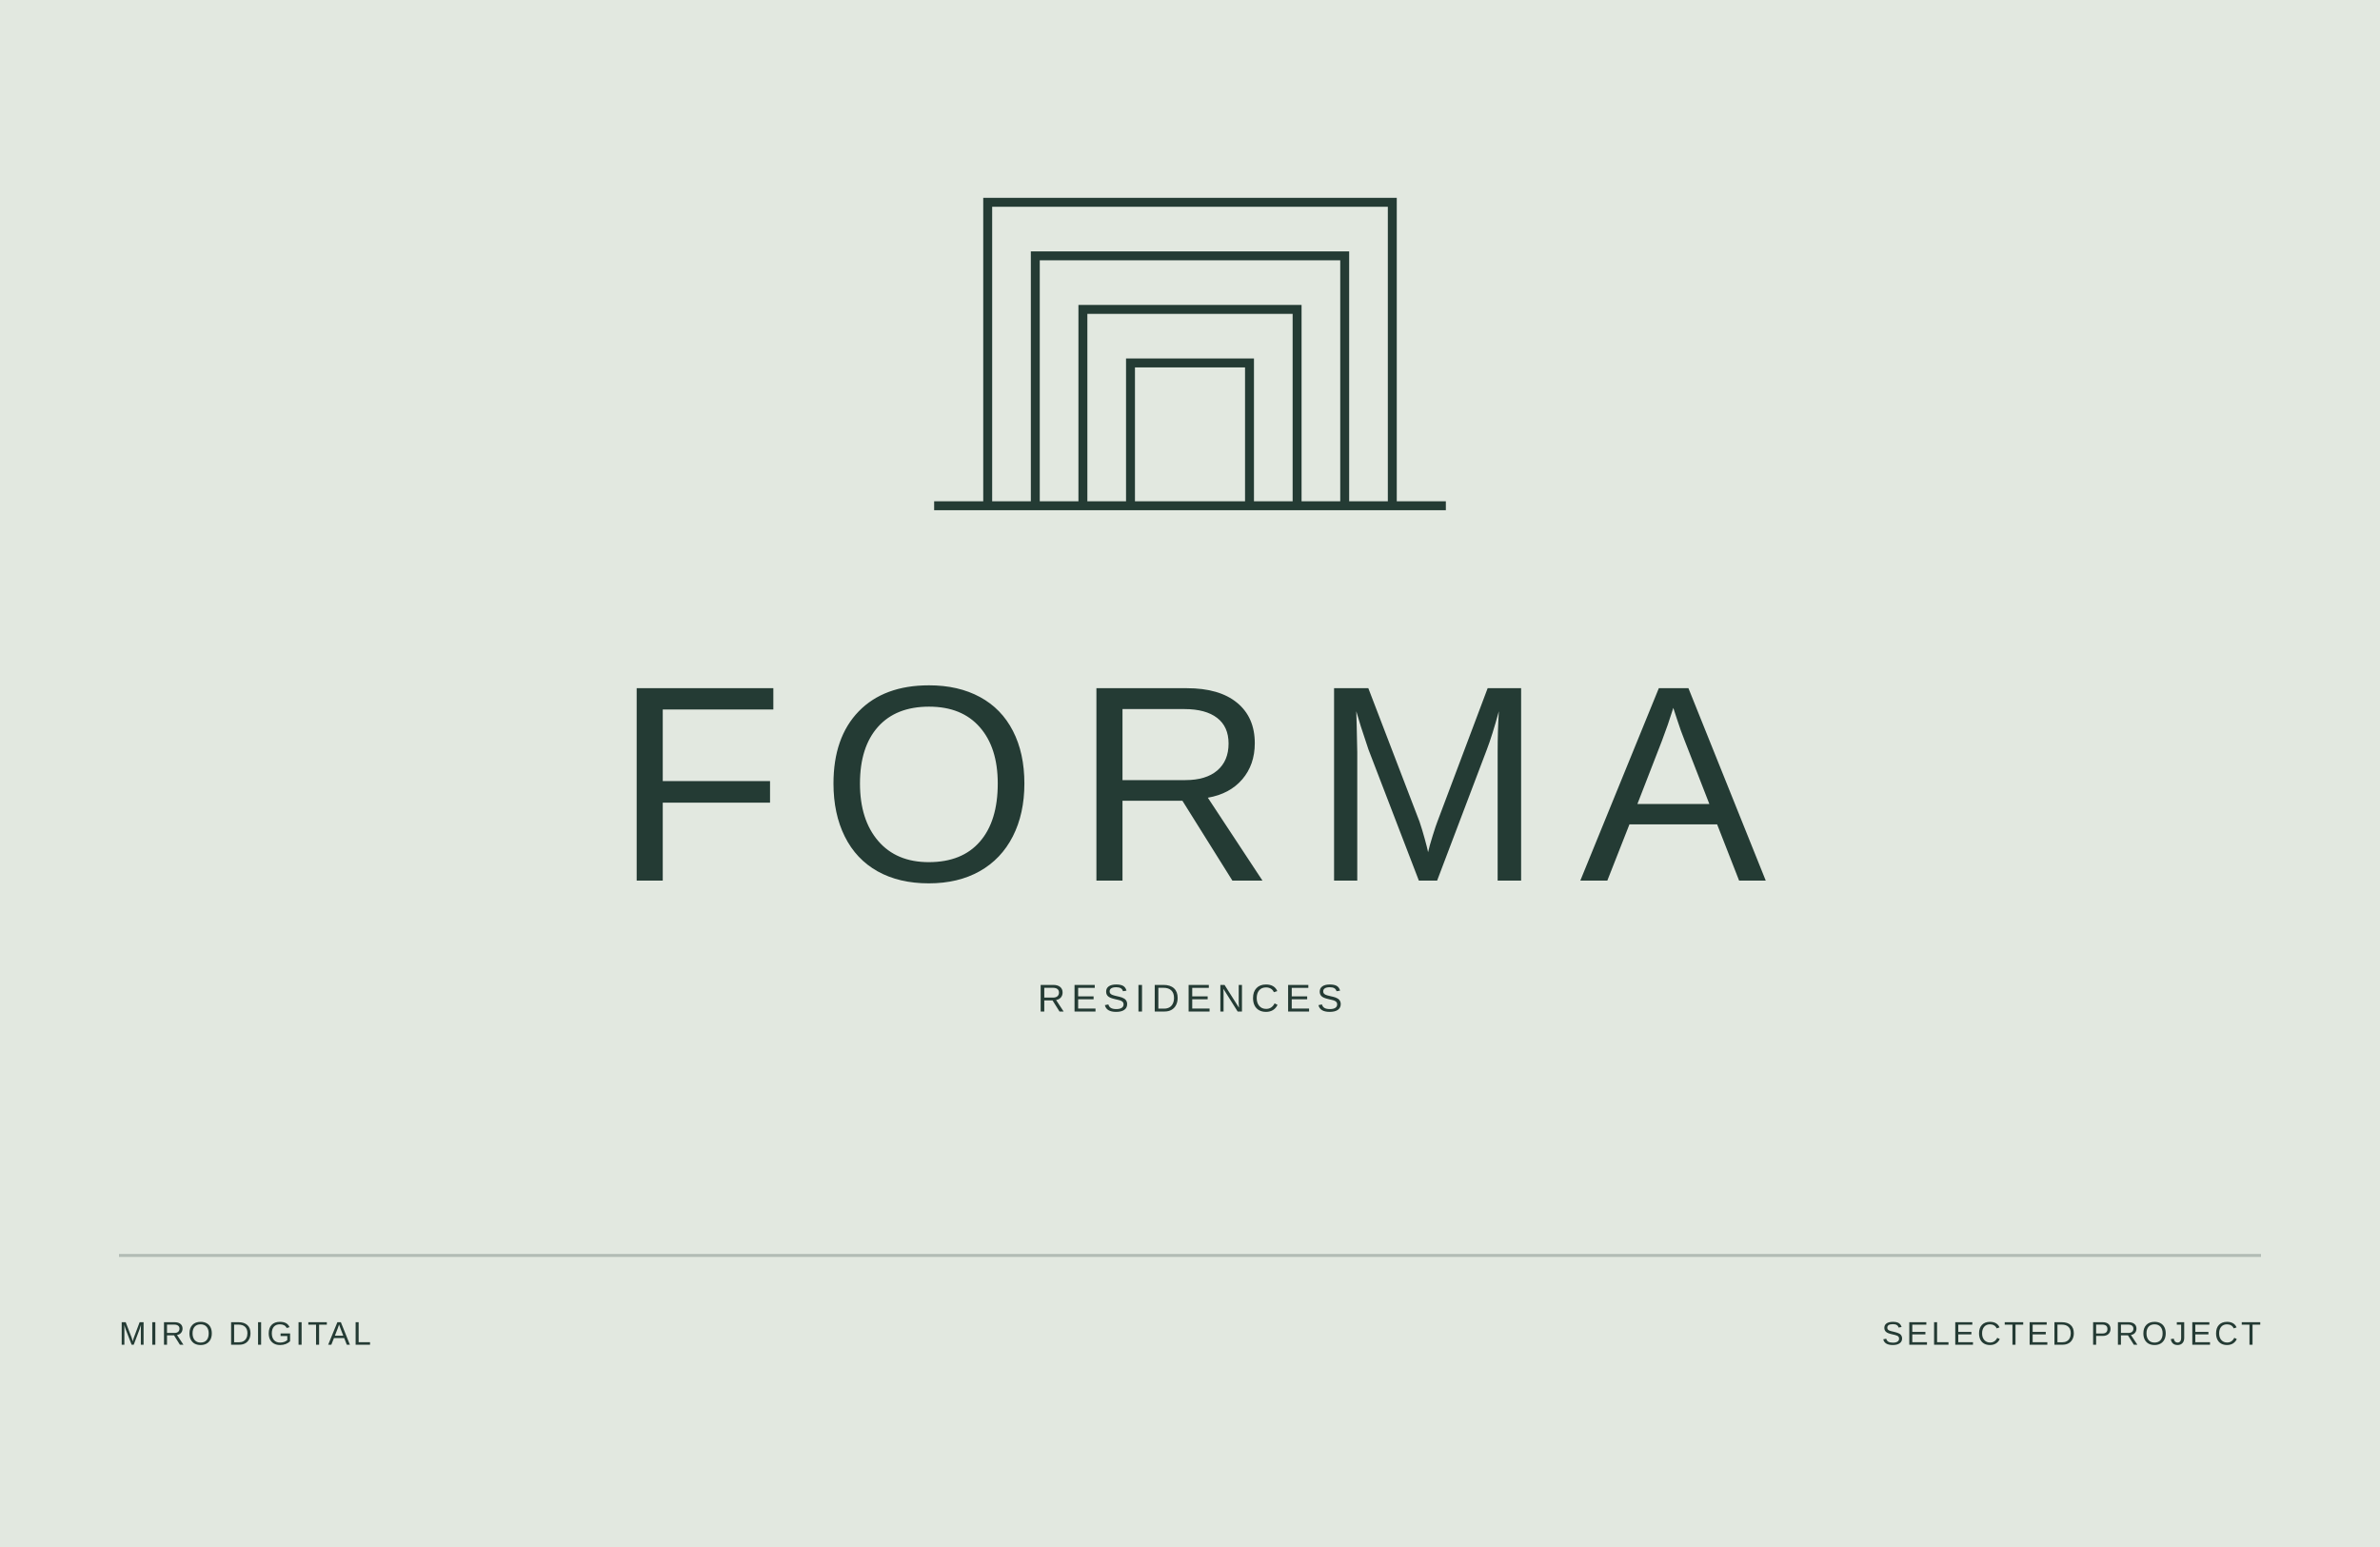
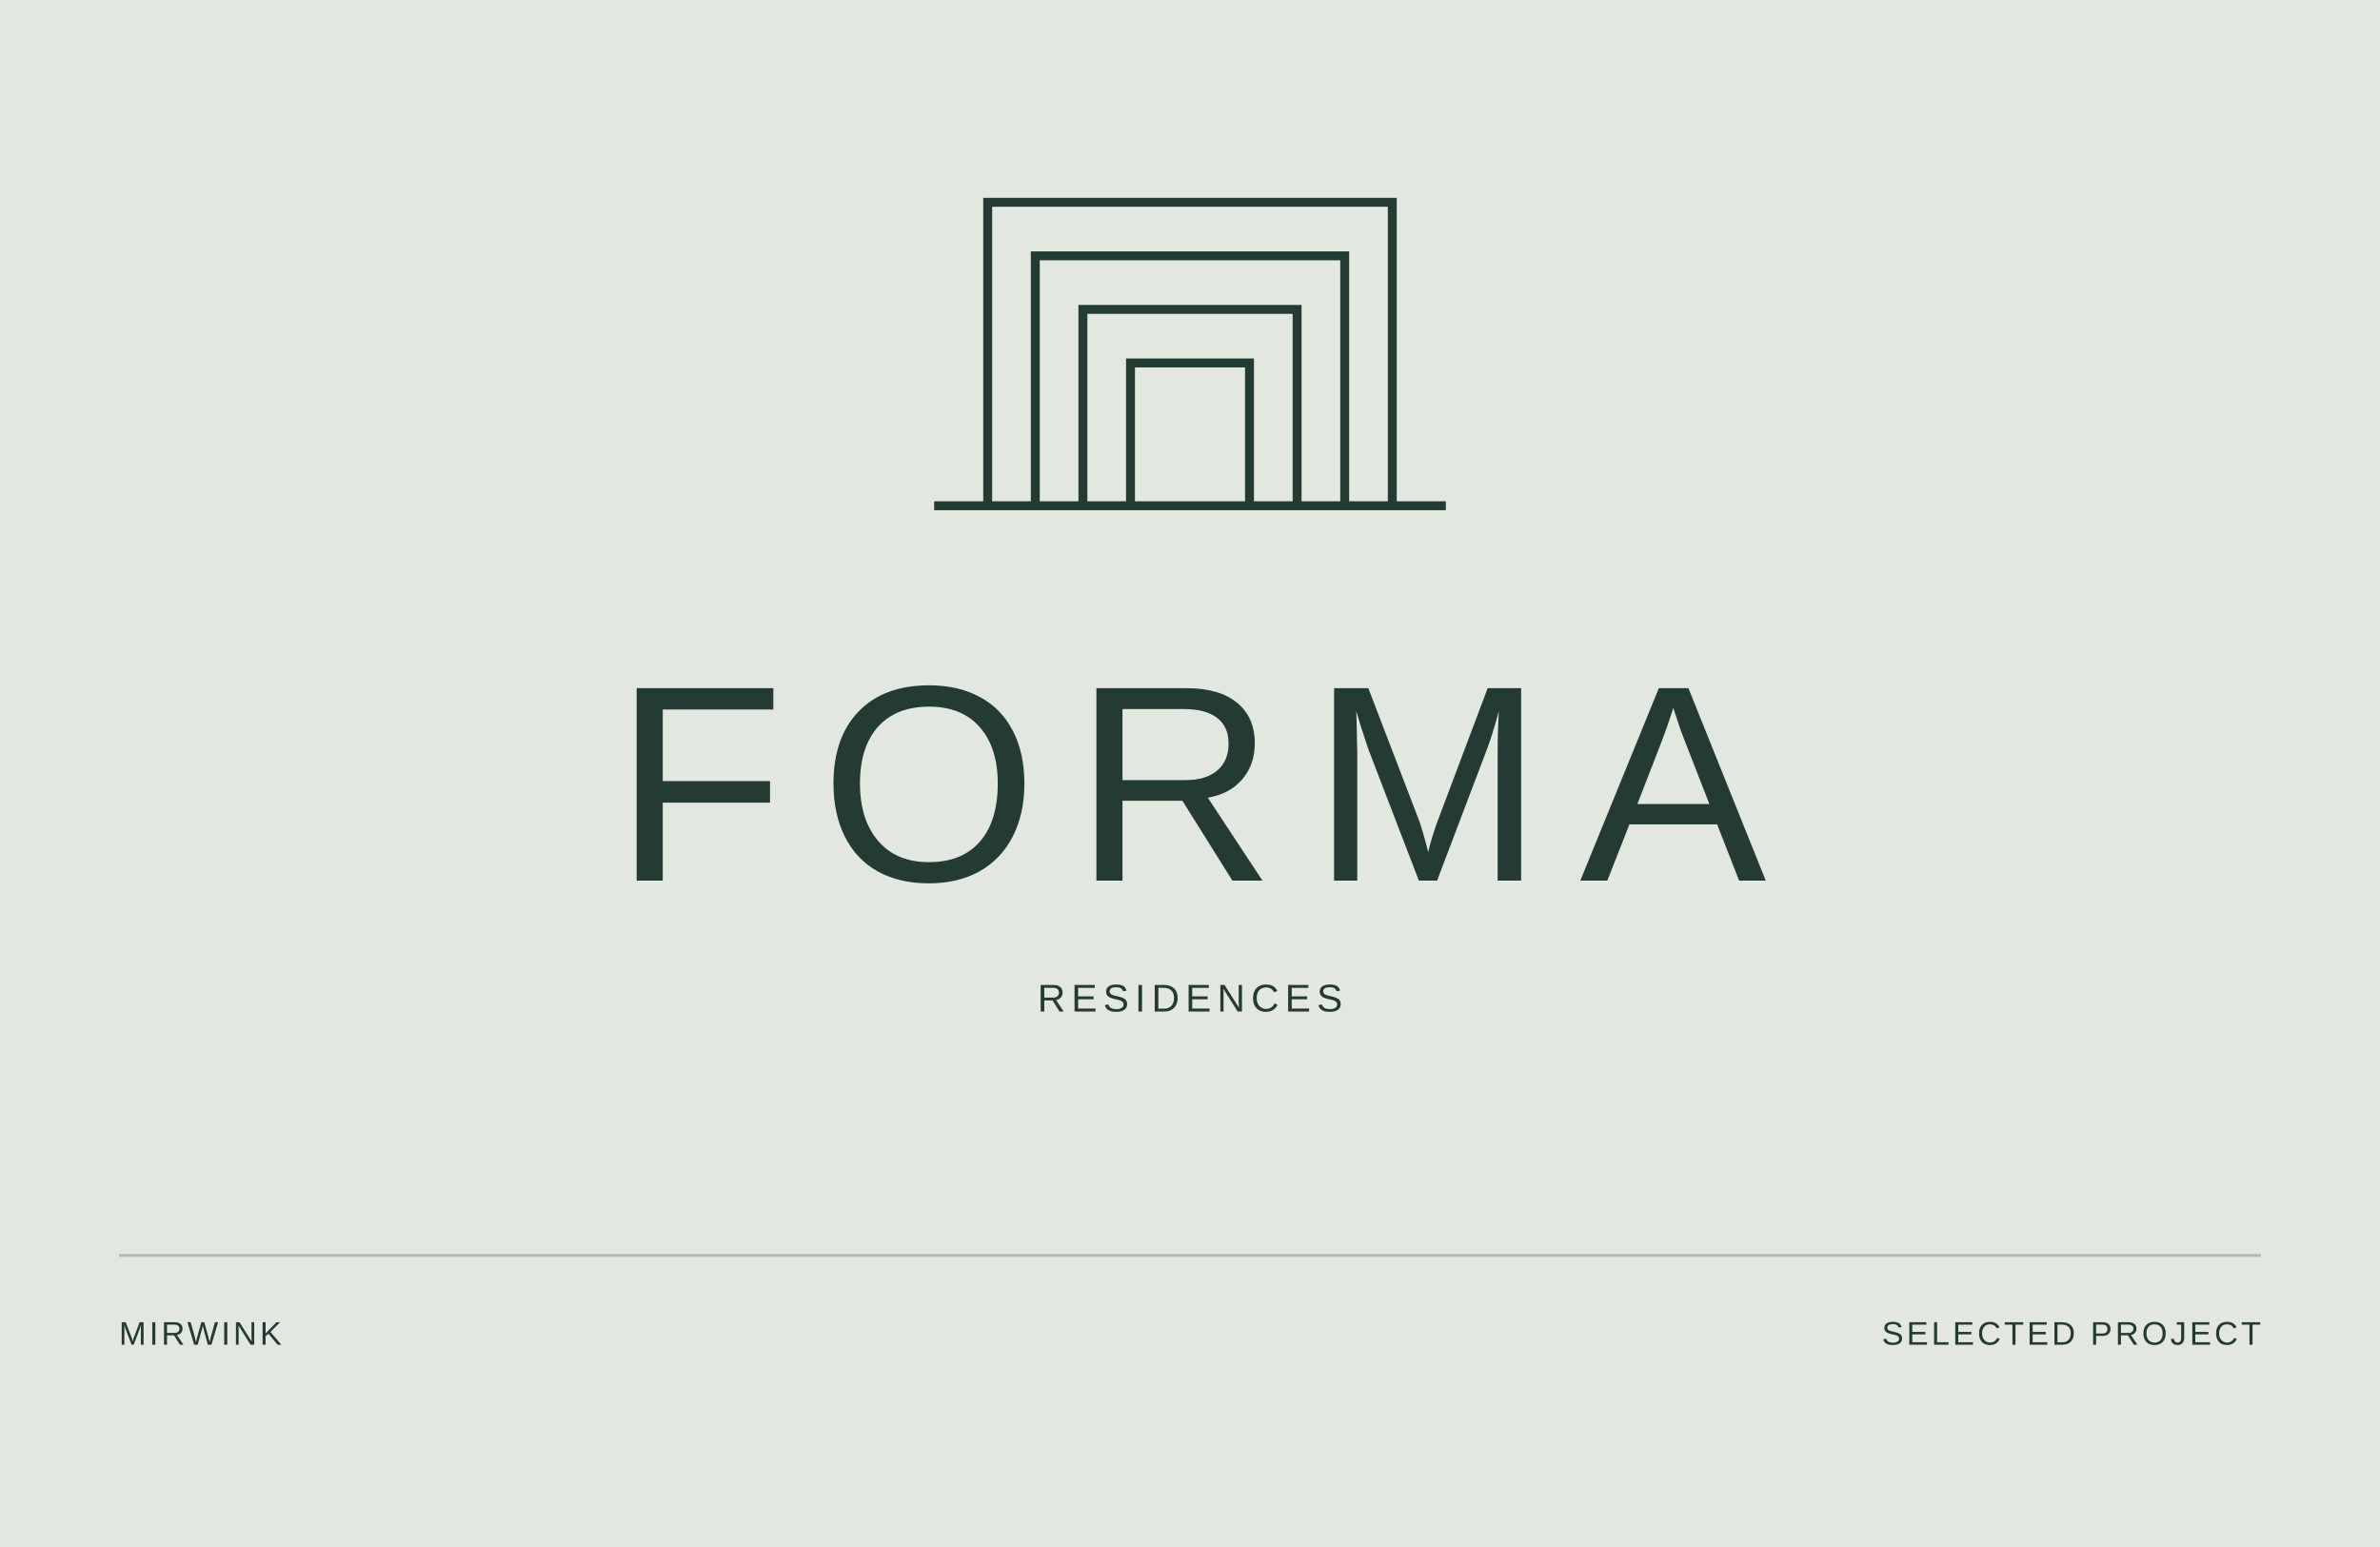
<svg xmlns="http://www.w3.org/2000/svg" width="800" height="520" viewBox="0 0 800 520" role="img" aria-labelledby="title desc">
  <rect width="800" height="520" fill="#e2e8e0" />
  <g color="#243b34">
    <g fill="none" stroke="currentColor" stroke-width="3">
      <path d="M332 170V68h136v102M348 170V86h104v84M364 170V104h72v66M380 170V122h40v48" />
      <path d="M314 170h172" />
    </g>
  </g>
  <g fill="#243b34" text-anchor="middle">
    <text x="400" y="296" font-family="Arial,Helvetica,sans-serif" font-size="94" font-weight="500" font-style="normal" letter-spacing="12">FORMA</text>
    <text x="400" y="340" font-family="Arial,Helvetica,sans-serif" font-size="13" letter-spacing="2">RESIDENCES</text>
  </g>
  <path d="M40 422h720" stroke="#243b34" stroke-opacity=".25" />
  <g fill="#243b34" font-family="Arial,Helvetica,sans-serif" font-size="11" letter-spacing="1">
-     <text x="40" y="452">MIRO DIGITAL</text>
+     <text x="40" y="452">MIRWINK</text>
    <text x="760" y="452" text-anchor="end">SELECTED PROJECT</text>
  </g>
</svg>
